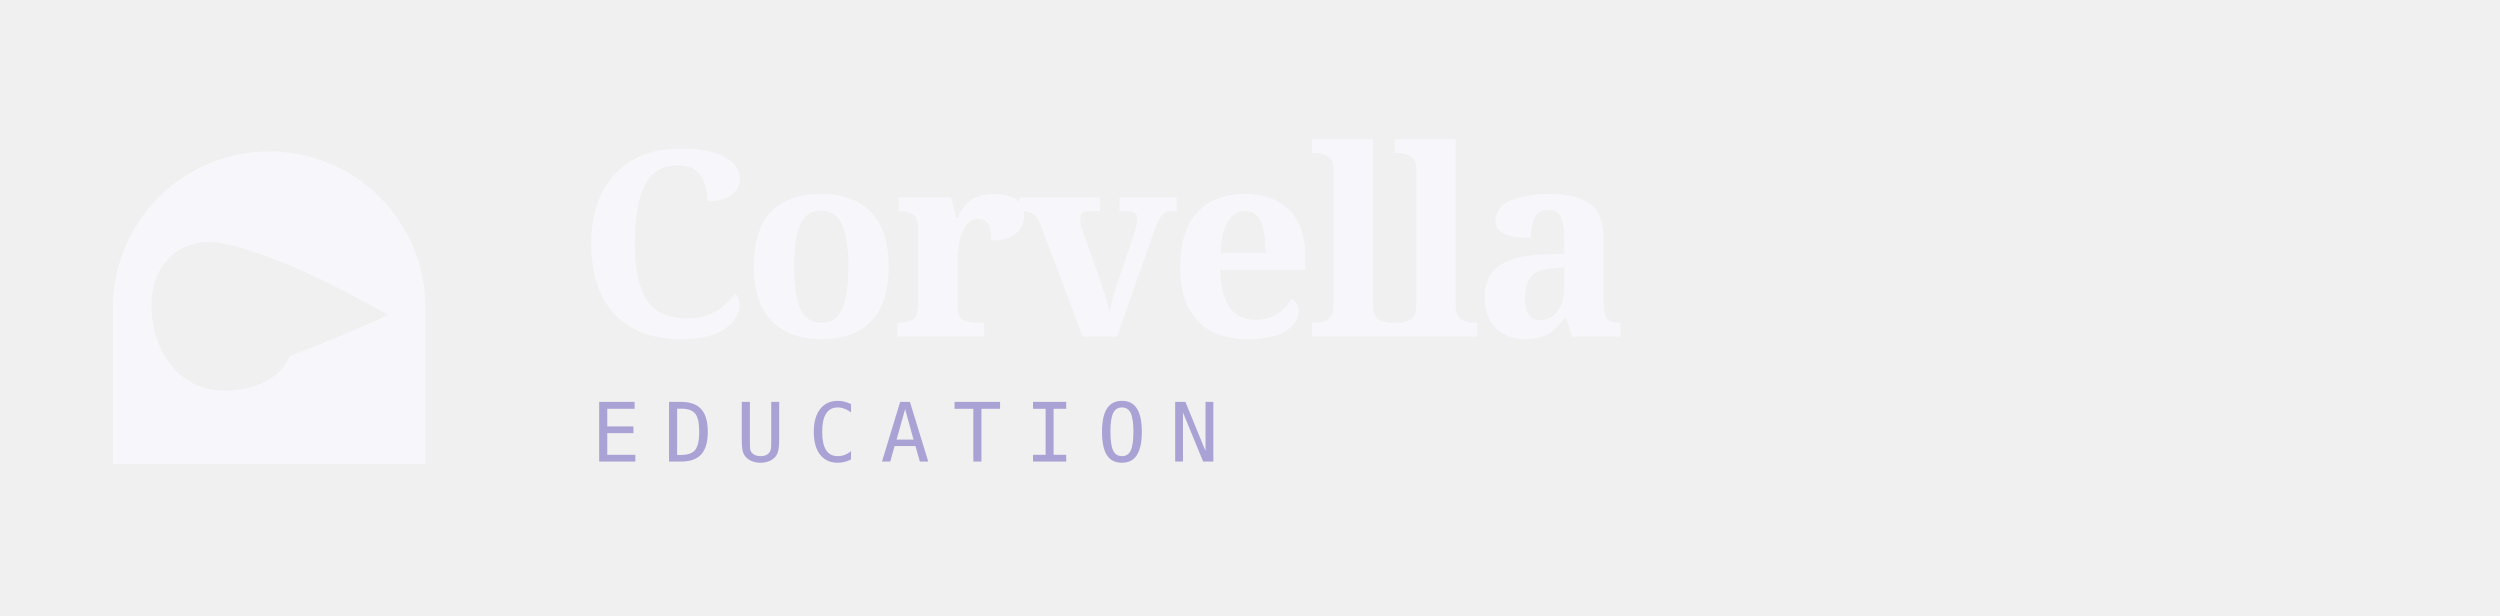
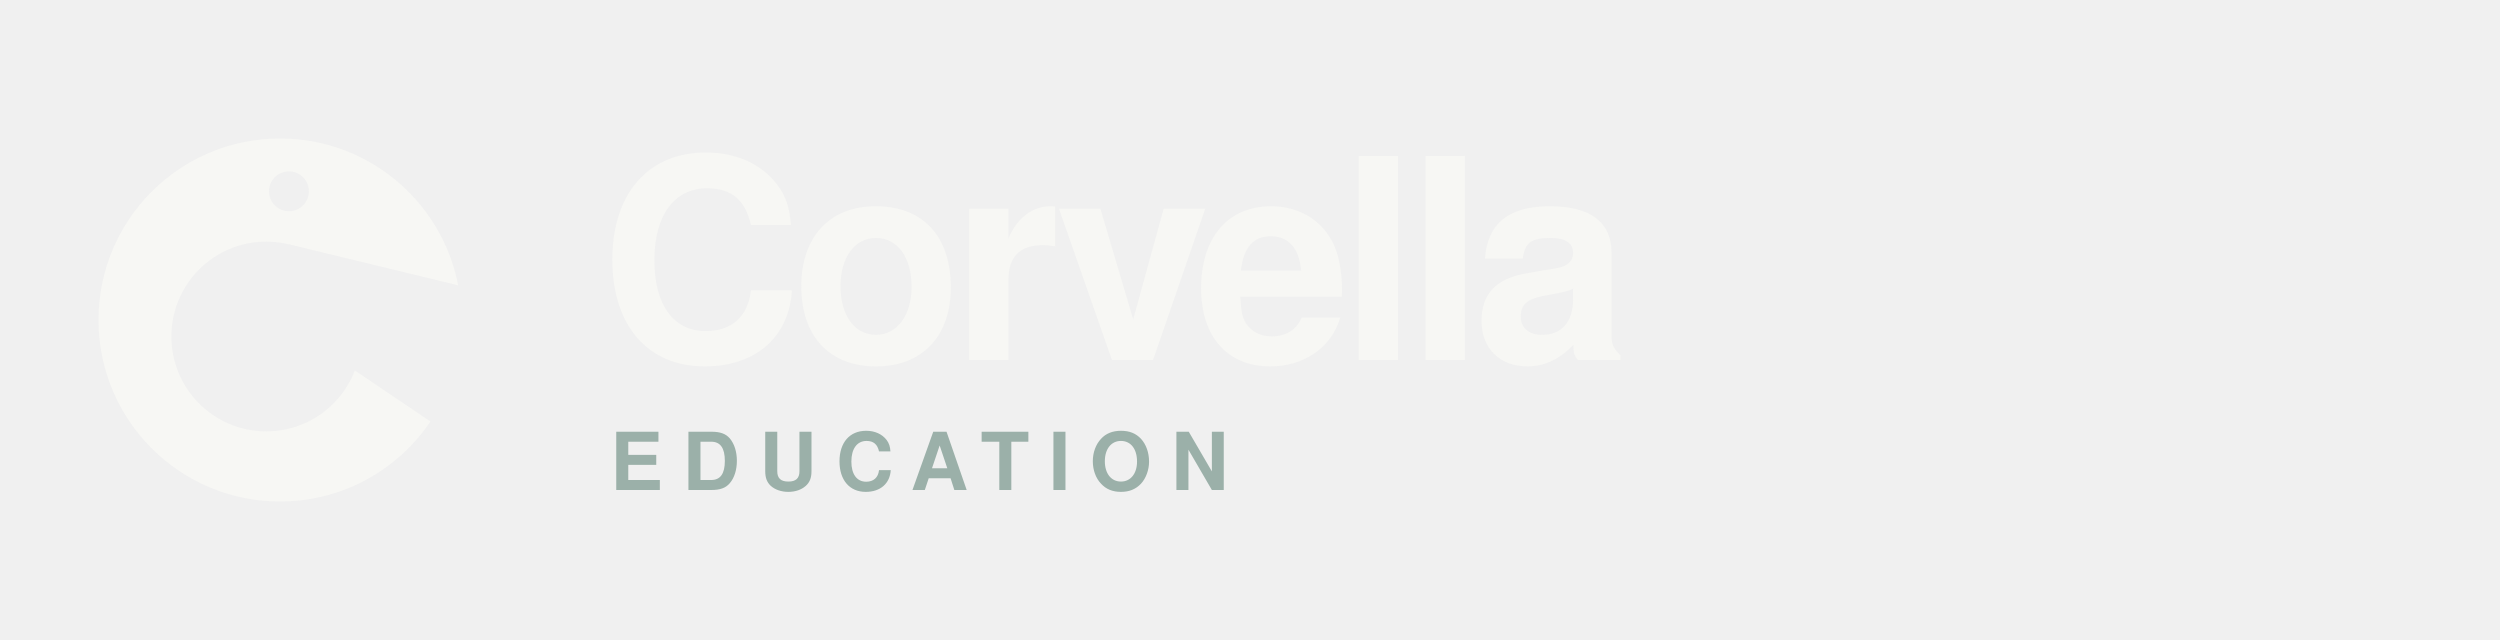
- <svg xmlns="http://www.w3.org/2000/svg" viewBox="0 0 260 64" width="520" height="128" role="img" aria-label="Corvella Education">
-   <mask id="lk" maskUnits="userSpaceOnUse" x="8" y="12" width="40" height="40">
-     <rect x="8" y="12" width="40" height="40" fill="#000" />
-     <g transform="translate(8 12) scale(1.25)">
-       <path d="M3 29 V16 C3 8.82 8.82 3 16 3 C23.18 3 29 8.82 29 16 V29 Z" fill="#fff" />
-       <path d="M26.9 15.4 C21.8 12.5 17.0 10.3 13.4 9.5 C9.8 8.7 7.2 11.0 7.2 14.6 C7.2 18.4 9.6 21.9 13.6 21.7 C16.2 21.6 18.1 20.4 18.7 18.8 C21.2 17.9 24.3 16.6 26.9 15.4 Z" transform="translate(-1.0 1.2)" fill="#000" />
+ <svg xmlns="http://www.w3.org/2000/svg" viewBox="0 0 250 64" width="500" height="128" role="img" aria-label="Corvella Education">
+   <mask id="lk" maskUnits="userSpaceOnUse" x="6" y="10" width="44" height="44">
+     <g transform="translate(6 10) scale(1.375)">
+       <circle cx="16" cy="16" r="13.2" fill="#fff" />
+       <circle cx="15" cy="17.2" r="6.9" fill="#000" />
+       <path d="M16.62 10.49 L28.96 13.48 L40 -6 L40 42 L37.55 30.54 L16 16 Z" fill="#000" />
+       <circle cx="16.65" cy="6.64" r="1.45" fill="#000" />
    </g>
  </mask>
-   <rect x="8" y="12" width="40" height="40" fill="#f7f6fb" mask="url(#lk)" />
-   <text x="60" y="35" font-family="Fraunces, Georgia, serif" font-size="27" font-weight="800" letter-spacing="-0.9" fill="#f7f6fb">Corvella</text>
-   <text x="61.5" y="48" font-family="'IBM Plex Mono', ui-monospace, monospace" font-size="8.5" font-weight="500" letter-spacing="2.4" fill="#a9a2d4">EDUCATION</text>
+   <rect x="6" y="10" width="44" height="44" fill="#f7f7f4" mask="url(#lk)" />
+   <text x="60" y="36" font-family="'Schibsted Grotesk', Helvetica, Arial, sans-serif" font-size="28" font-weight="800" letter-spacing="-1.1" fill="#f7f7f4">Corvella</text>
+   <text x="61" y="49" font-family="'Schibsted Grotesk', Helvetica, Arial, sans-serif" font-size="8" font-weight="600" letter-spacing="1.9" fill="#9bb0a9">EDUCATION</text>
</svg>
